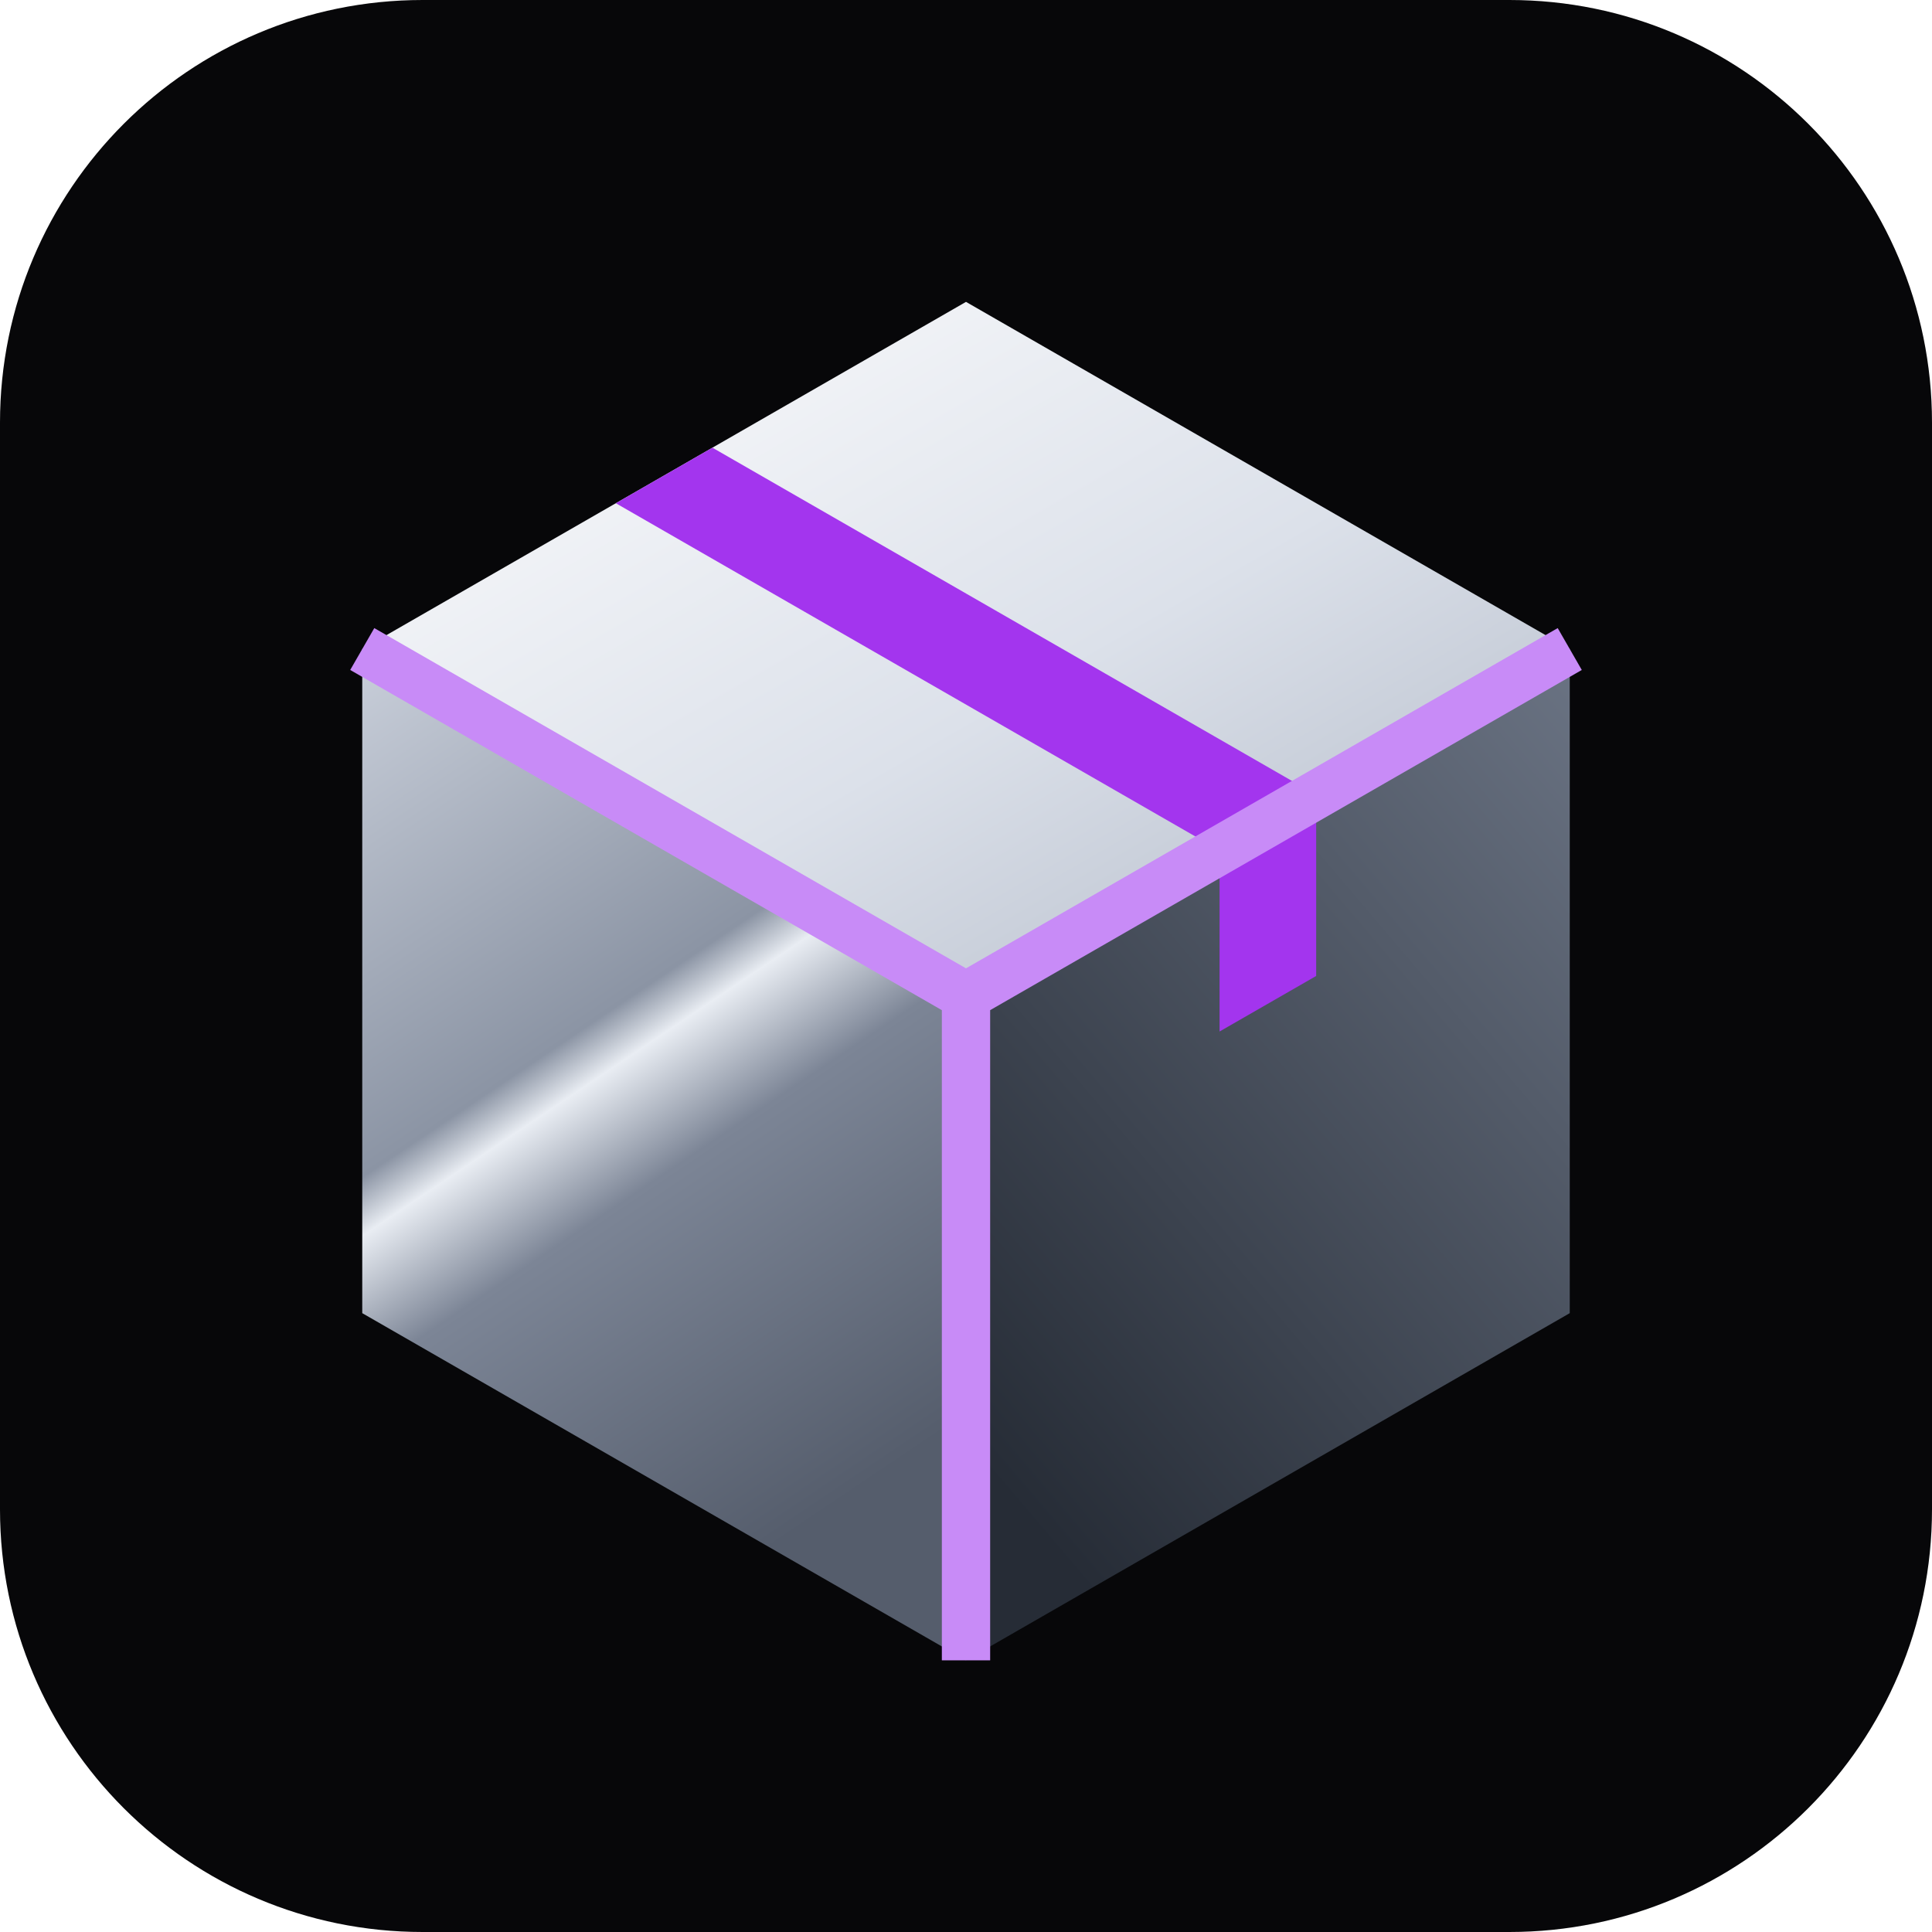
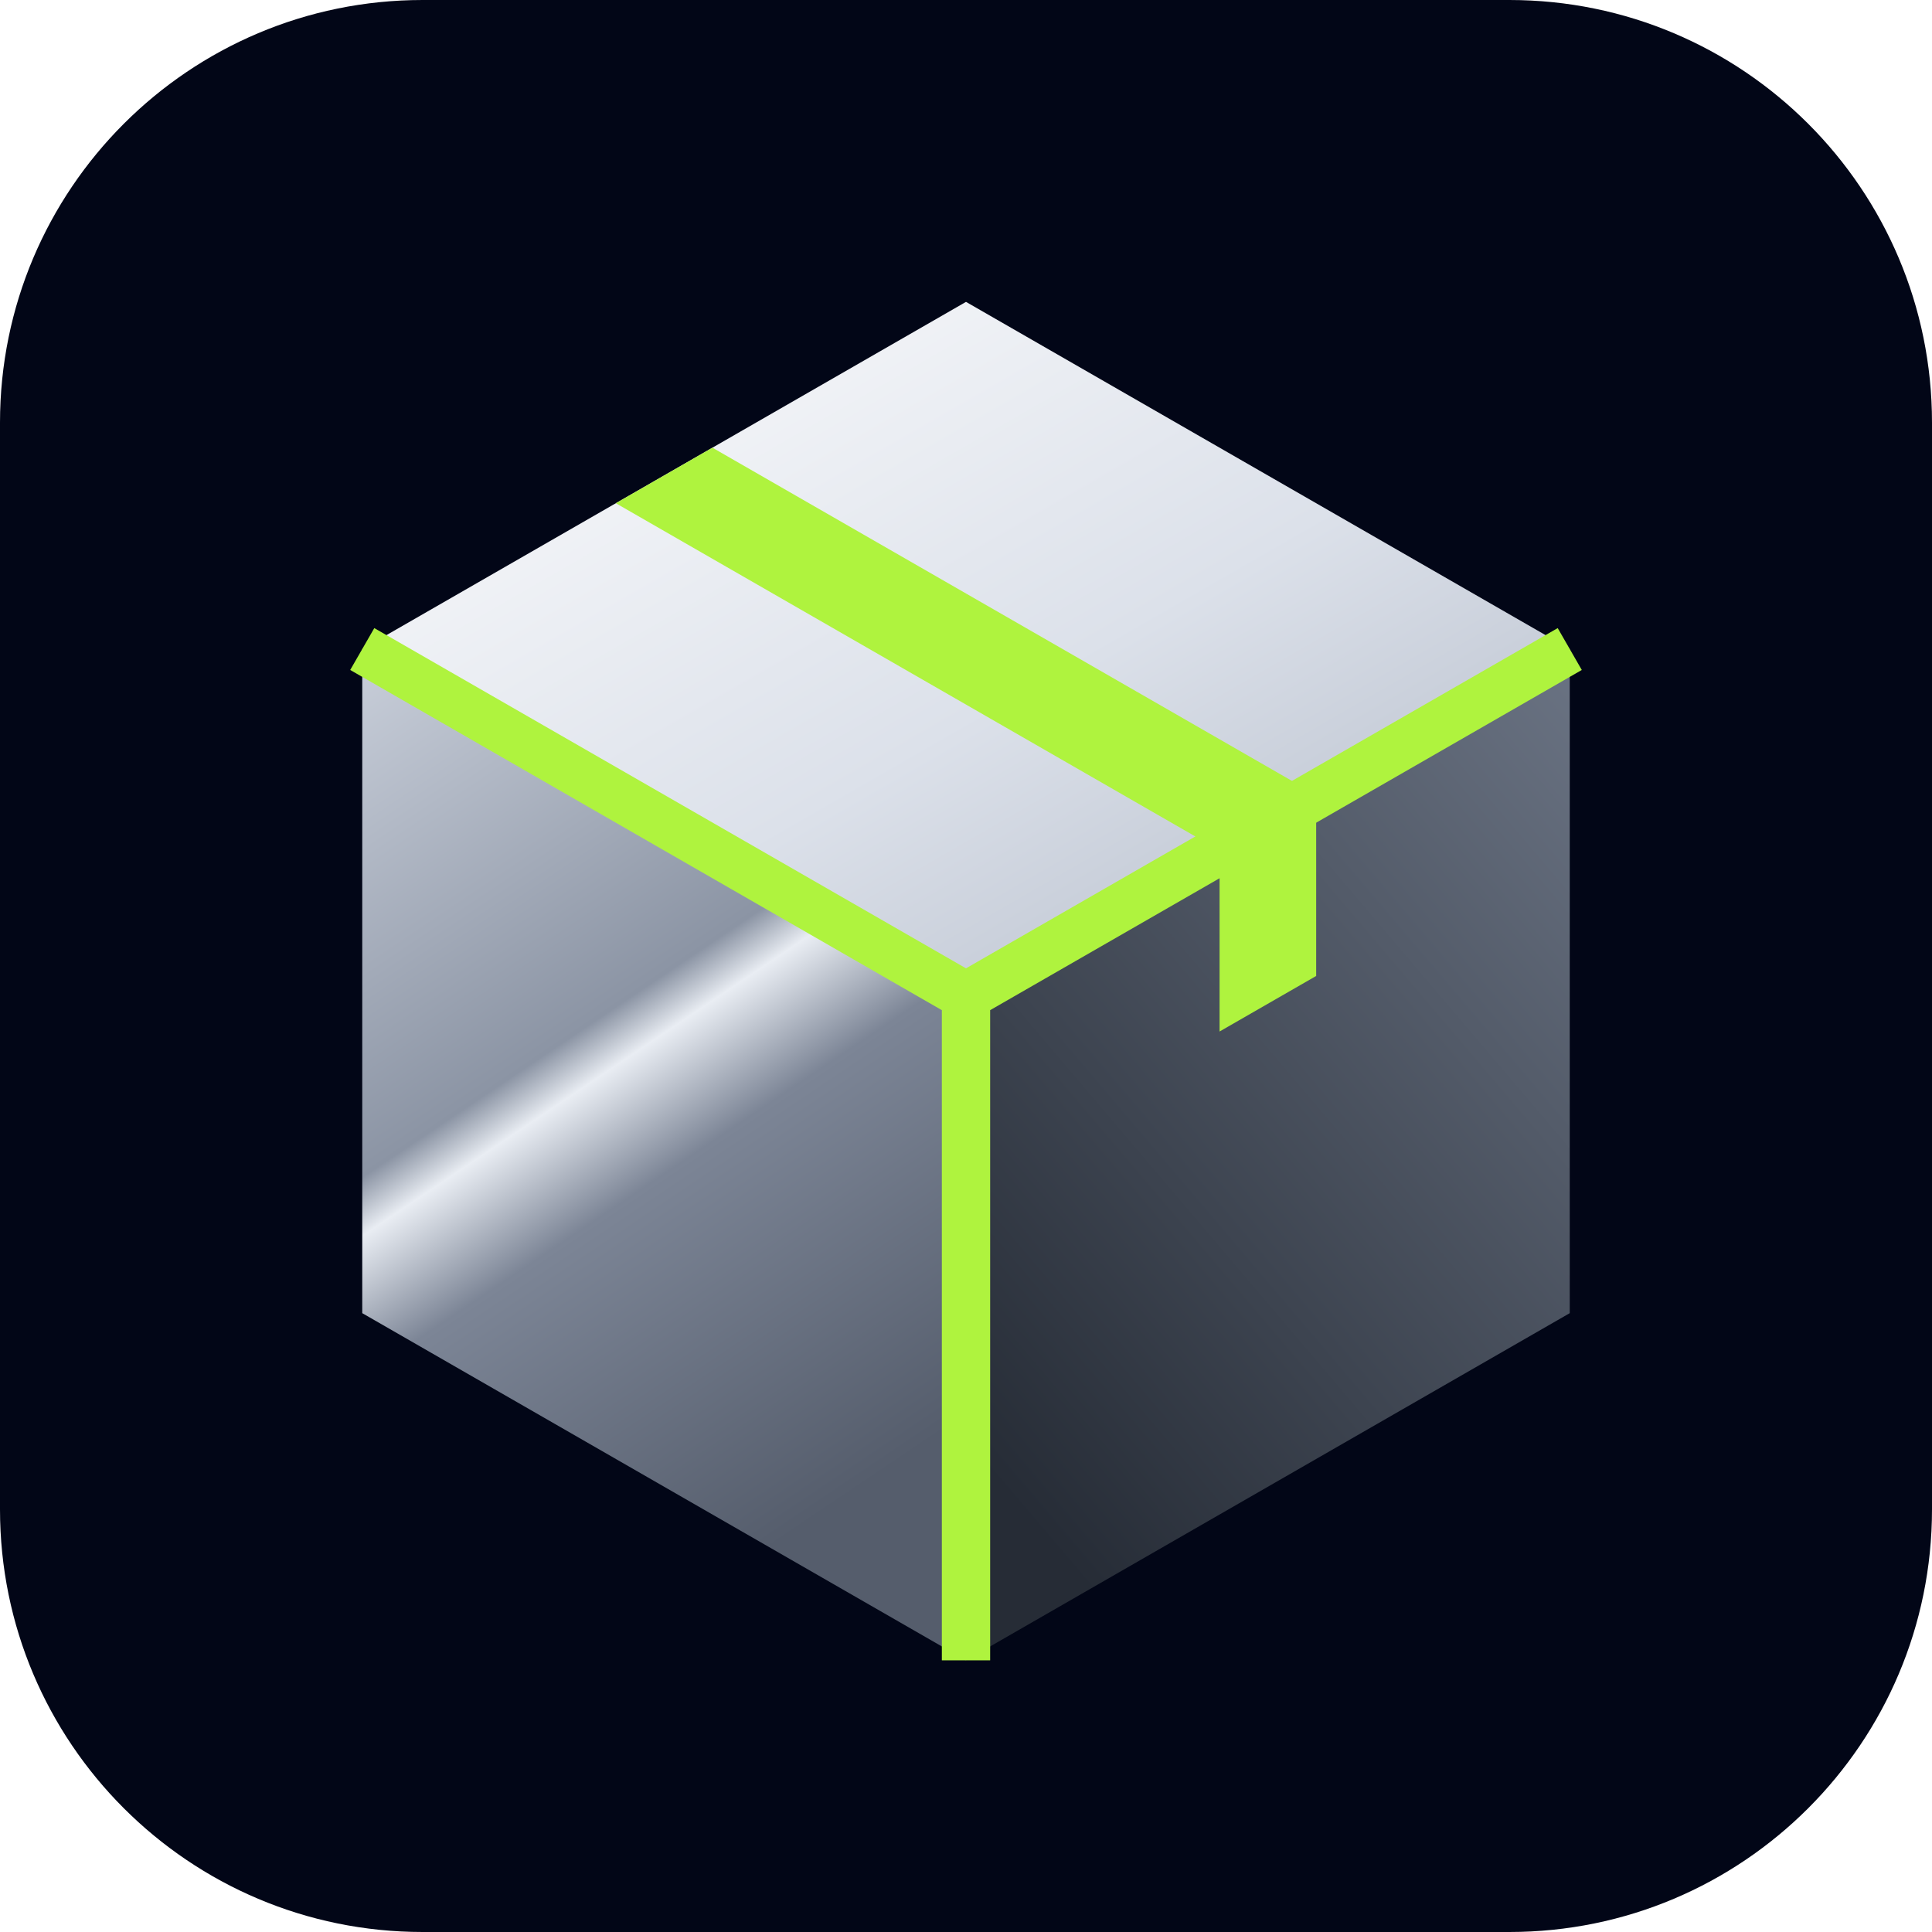
<svg xmlns="http://www.w3.org/2000/svg" viewBox="0 0 64 64">
  <defs>
    <linearGradient id="kc-top" x1="0" y1="0" x2="1" y2="1">
      <stop offset="0" stop-color="#FFFFFF" />
      <stop offset="0.55" stop-color="#DCE1EA" />
      <stop offset="1" stop-color="#AEB6C4" />
    </linearGradient>
    <linearGradient id="kc-left" x1="0" y1="0" x2="0.4" y2="1">
      <stop offset="0" stop-color="#C9CFDA" />
      <stop offset="0.45" stop-color="#8B94A4" />
      <stop offset="0.5" stop-color="#E9EDF3" />
      <stop offset="0.62" stop-color="#7C8596" />
      <stop offset="1" stop-color="#555D6C" />
    </linearGradient>
    <linearGradient id="kc-right" x1="1" y1="0" x2="0.3" y2="1">
      <stop offset="0" stop-color="#6A7383" />
      <stop offset="1" stop-color="#262C36" />
    </linearGradient>
  </defs>
-   <rect width="64" height="64" rx="14" fill="#070709" />
+   <rect width="64" height="64" rx="14" fill="#020617" />
  <path d="M32 10 52 21.5 32 33 12 21.5Z" fill="url(#kc-top)" />
  <path d="M12 21.5 32 33V55L12 43.5Z" fill="url(#kc-left)" />
  <path d="M52 21.5 32 33V55L52 43.5Z" fill="url(#kc-right)" />
-   <path d="M20.4 16.67 23.6 14.83 43.6 26.33V32.33L40.4 34.17V28.17Z" fill="#A335EE" />
-   <path d="M32 33V55M12 21.5 32 33 52 21.5" fill="none" stroke="#C88BF7" stroke-width="1.6" stroke-linejoin="round" />
+   <path d="M20.4 16.67 23.6 14.83 43.6 26.33V32.33L40.4 34.17V28.17Z" fill="#AFF33E" />
+   <path d="M32 33V55M12 21.5 32 33 52 21.5" fill="none" stroke="#AFF33E" stroke-width="1.6" stroke-linejoin="round" />
</svg>
